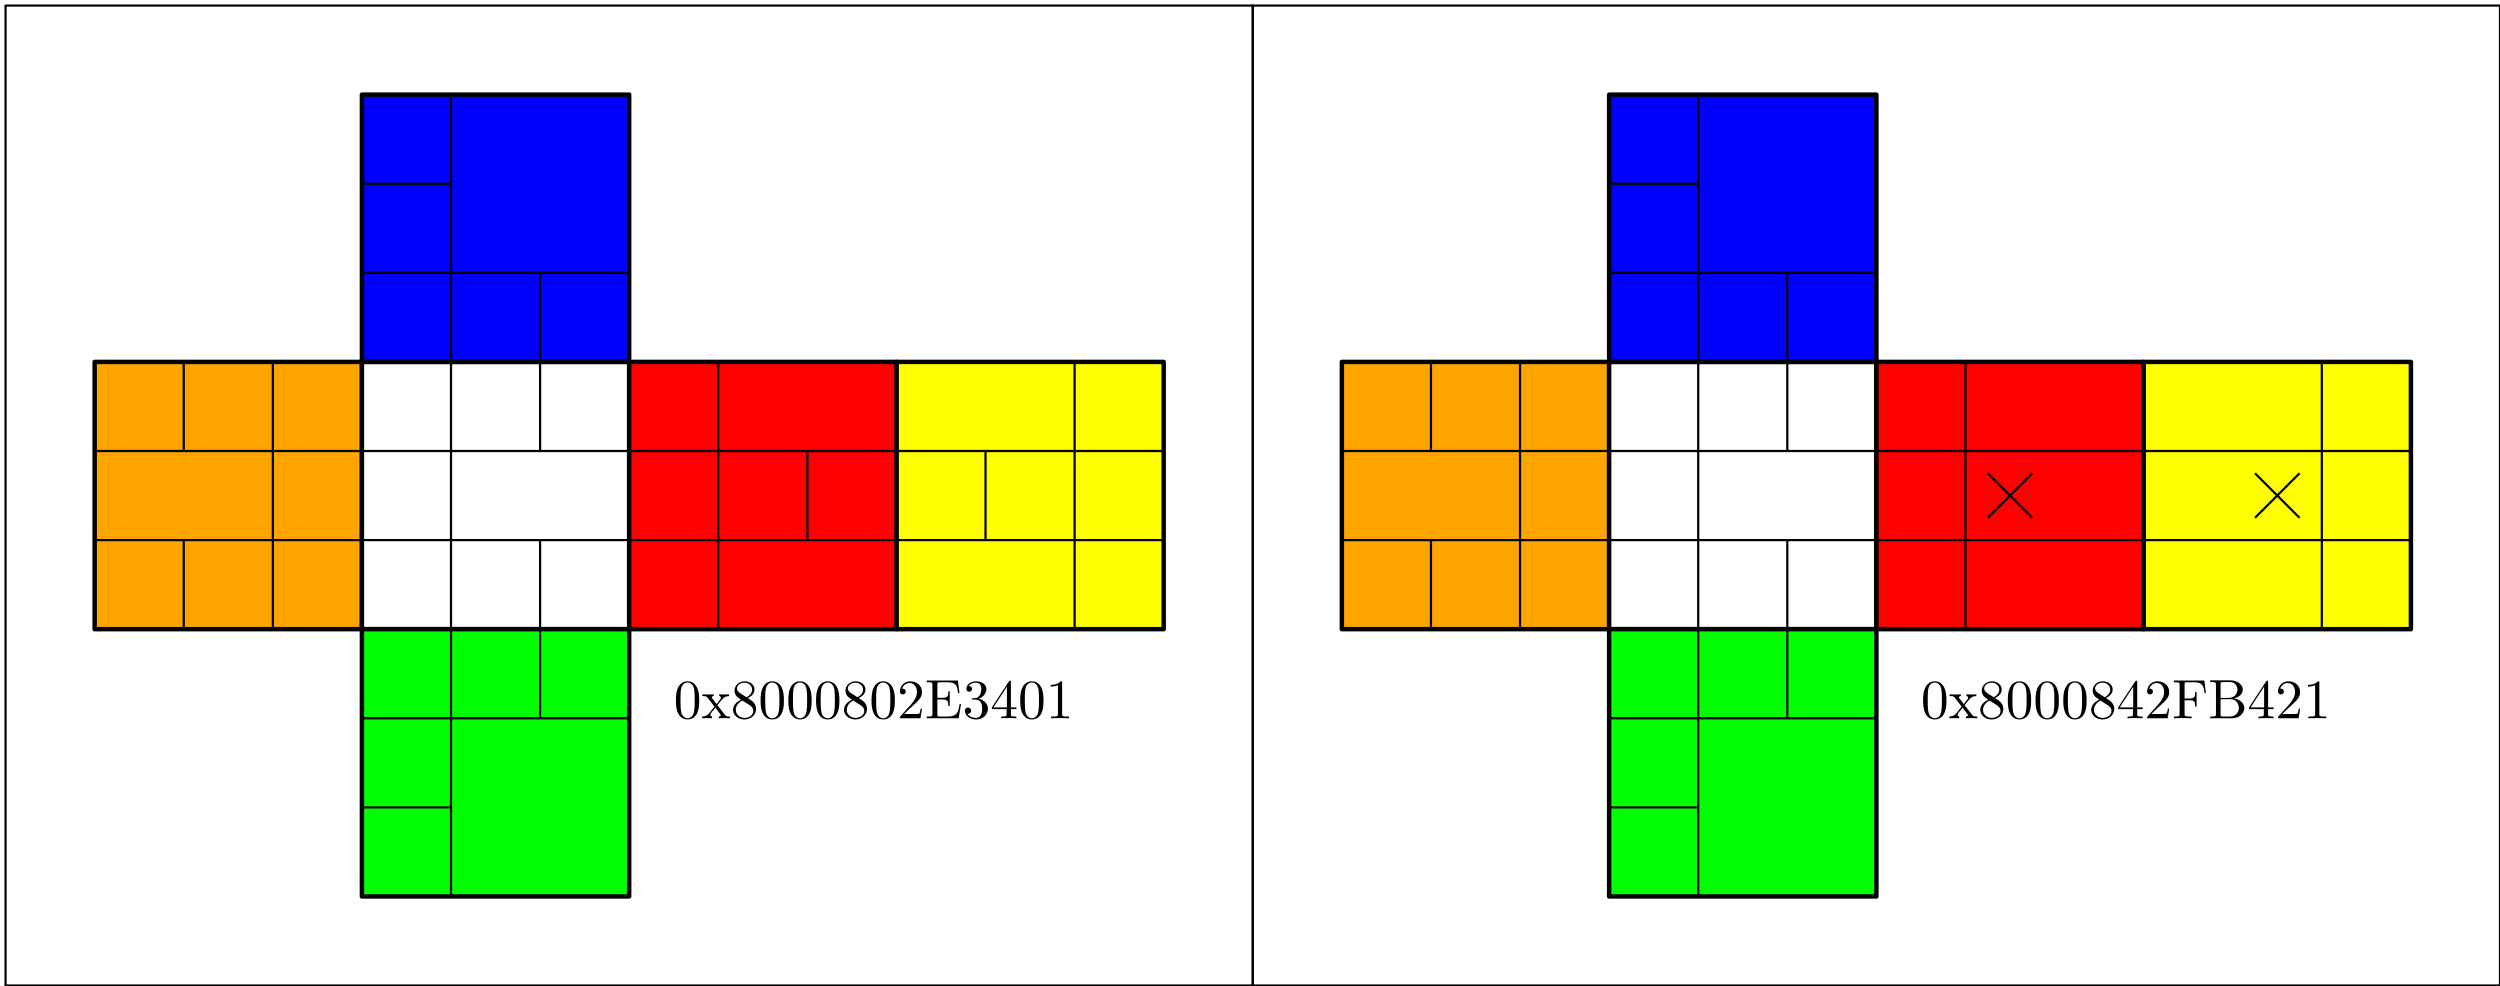
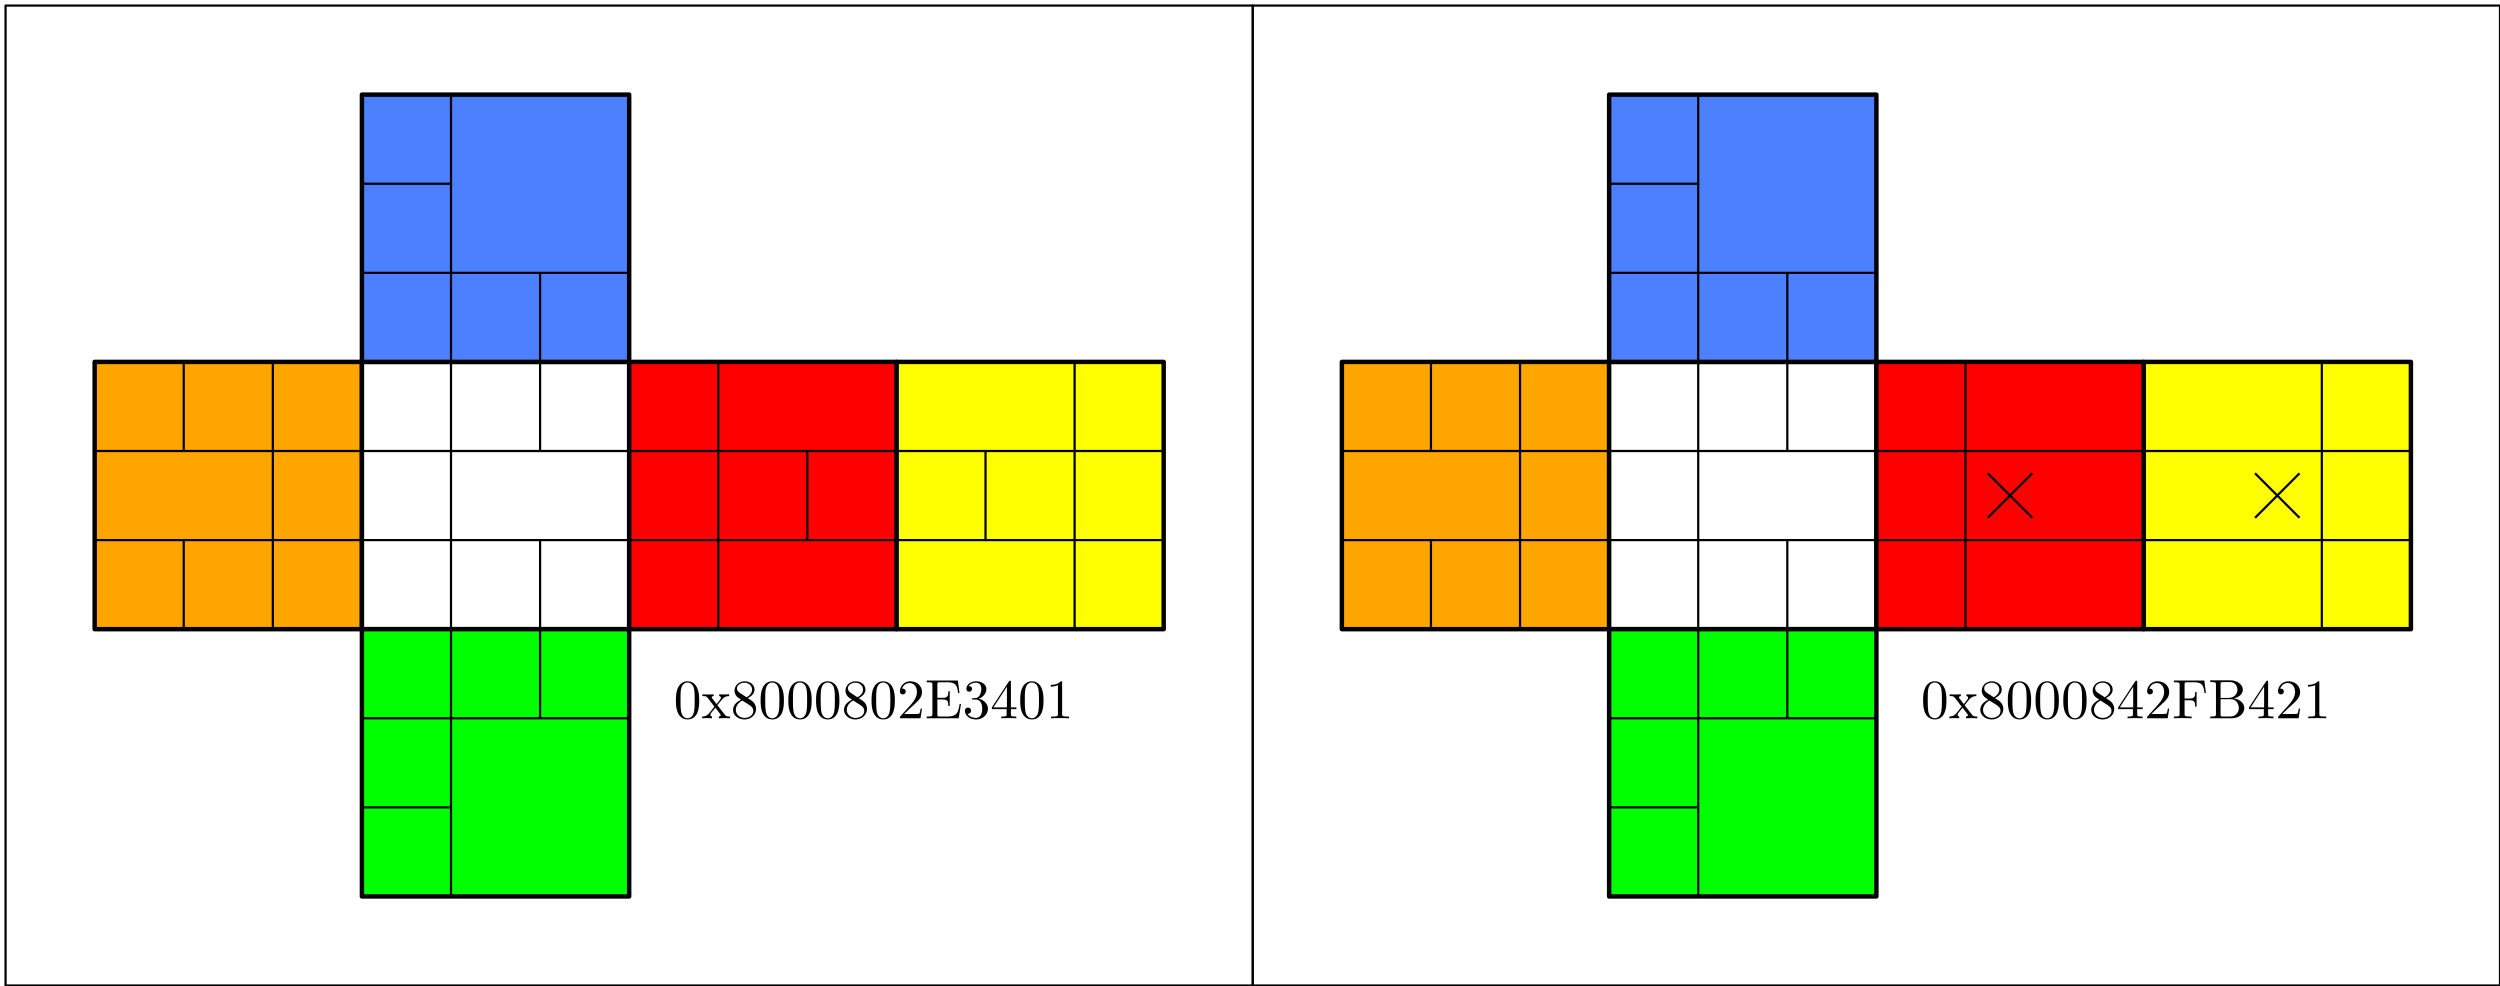
<svg xmlns="http://www.w3.org/2000/svg" xmlns:xlink="http://www.w3.org/1999/xlink" width="449pt" height="177pt" viewBox="0 0 449 177" version="1.1">
  <defs>
    <g>
      <symbol overflow="visible" id="glyph0-0">
        <path style="stroke:none;" d="" />
      </symbol>
      <symbol overflow="visible" id="glyph0-1">
        <path style="stroke:none;" d="M 4.578 -3.188 C 4.578 -3.984 4.531 -4.781 4.188 -5.516 C 3.734 -6.484 2.906 -6.641 2.5 -6.641 C 1.891 -6.641 1.172 -6.375 0.75 -5.453 C 0.438 -4.766 0.391 -3.984 0.391 -3.188 C 0.391 -2.438 0.422 -1.547 0.844 -0.781 C 1.266 0.016 2 0.219 2.484 0.219 C 3.016 0.219 3.781 0.016 4.219 -0.938 C 4.531 -1.625 4.578 -2.406 4.578 -3.188 Z M 2.484 0 C 2.094 0 1.5 -0.25 1.328 -1.203 C 1.219 -1.797 1.219 -2.719 1.219 -3.312 C 1.219 -3.953 1.219 -4.609 1.297 -5.141 C 1.484 -6.328 2.234 -6.422 2.484 -6.422 C 2.812 -6.422 3.469 -6.234 3.656 -5.25 C 3.766 -4.688 3.766 -3.938 3.766 -3.312 C 3.766 -2.562 3.766 -1.891 3.656 -1.25 C 3.5 -0.297 2.938 0 2.484 0 Z M 2.484 0 " />
      </symbol>
      <symbol overflow="visible" id="glyph0-2">
        <path style="stroke:none;" d="M 2.859 -2.344 C 3.156 -2.719 3.531 -3.203 3.781 -3.469 C 4.094 -3.828 4.5 -3.984 4.969 -3.984 L 4.969 -4.297 C 4.703 -4.281 4.406 -4.266 4.141 -4.266 C 3.844 -4.266 3.312 -4.281 3.188 -4.297 L 3.188 -3.984 C 3.406 -3.969 3.484 -3.844 3.484 -3.672 C 3.484 -3.516 3.375 -3.391 3.328 -3.328 L 2.719 -2.547 L 1.938 -3.562 C 1.844 -3.656 1.844 -3.672 1.844 -3.734 C 1.844 -3.891 2 -3.984 2.188 -3.984 L 2.188 -4.297 C 1.938 -4.281 1.281 -4.266 1.109 -4.266 C 0.906 -4.266 0.438 -4.281 0.172 -4.297 L 0.172 -3.984 C 0.875 -3.984 0.875 -3.984 1.344 -3.375 L 2.328 -2.094 L 1.391 -0.906 C 0.922 -0.328 0.328 -0.312 0.125 -0.312 L 0.125 0 C 0.375 -0.016 0.688 -0.031 0.953 -0.031 C 1.234 -0.031 1.656 -0.016 1.891 0 L 1.891 -0.312 C 1.672 -0.344 1.609 -0.469 1.609 -0.625 C 1.609 -0.844 1.891 -1.172 2.5 -1.891 L 3.266 -0.891 C 3.344 -0.781 3.469 -0.625 3.469 -0.562 C 3.469 -0.469 3.375 -0.312 3.109 -0.312 L 3.109 0 C 3.406 -0.016 3.969 -0.031 4.188 -0.031 C 4.453 -0.031 4.844 -0.016 5.141 0 L 5.141 -0.312 C 4.609 -0.312 4.422 -0.328 4.203 -0.625 Z M 2.859 -2.344 " />
      </symbol>
      <symbol overflow="visible" id="glyph0-3">
        <path style="stroke:none;" d="M 1.625 -4.562 C 1.172 -4.859 1.125 -5.188 1.125 -5.359 C 1.125 -5.969 1.781 -6.391 2.484 -6.391 C 3.203 -6.391 3.844 -5.875 3.844 -5.156 C 3.844 -4.578 3.453 -4.109 2.859 -3.766 Z M 3.078 -3.609 C 3.797 -3.984 4.281 -4.5 4.281 -5.156 C 4.281 -6.078 3.406 -6.641 2.5 -6.641 C 1.5 -6.641 0.688 -5.906 0.688 -4.969 C 0.688 -4.797 0.703 -4.344 1.125 -3.875 C 1.234 -3.766 1.609 -3.516 1.859 -3.344 C 1.281 -3.047 0.422 -2.5 0.422 -1.5 C 0.422 -0.453 1.438 0.219 2.484 0.219 C 3.609 0.219 4.562 -0.609 4.562 -1.672 C 4.562 -2.031 4.453 -2.484 4.062 -2.906 C 3.875 -3.109 3.719 -3.203 3.078 -3.609 Z M 2.078 -3.188 L 3.312 -2.406 C 3.594 -2.219 4.062 -1.922 4.062 -1.312 C 4.062 -0.578 3.312 -0.062 2.5 -0.062 C 1.641 -0.062 0.922 -0.672 0.922 -1.5 C 0.922 -2.078 1.234 -2.719 2.078 -3.188 Z M 2.078 -3.188 " />
      </symbol>
      <symbol overflow="visible" id="glyph0-4">
        <path style="stroke:none;" d="M 1.266 -0.766 L 2.328 -1.797 C 3.875 -3.172 4.469 -3.703 4.469 -4.703 C 4.469 -5.844 3.578 -6.641 2.359 -6.641 C 1.234 -6.641 0.5 -5.719 0.5 -4.828 C 0.5 -4.281 1 -4.281 1.031 -4.281 C 1.203 -4.281 1.547 -4.391 1.547 -4.812 C 1.547 -5.062 1.359 -5.328 1.016 -5.328 C 0.938 -5.328 0.922 -5.328 0.891 -5.312 C 1.109 -5.969 1.656 -6.328 2.234 -6.328 C 3.141 -6.328 3.562 -5.516 3.562 -4.703 C 3.562 -3.906 3.078 -3.125 2.516 -2.5 L 0.609 -0.375 C 0.5 -0.266 0.5 -0.234 0.5 0 L 4.203 0 L 4.469 -1.734 L 4.234 -1.734 C 4.172 -1.438 4.109 -1 4 -0.844 C 3.938 -0.766 3.281 -0.766 3.062 -0.766 Z M 1.266 -0.766 " />
      </symbol>
      <symbol overflow="visible" id="glyph0-5">
        <path style="stroke:none;" d="M 1.359 -0.781 C 1.359 -0.422 1.328 -0.312 0.562 -0.312 L 0.328 -0.312 L 0.328 0 L 6.078 0 L 6.5 -2.578 L 6.25 -2.578 C 6 -1.031 5.766 -0.312 4.062 -0.312 L 2.734 -0.312 C 2.266 -0.312 2.25 -0.375 2.25 -0.703 L 2.25 -3.375 L 3.141 -3.375 C 4.109 -3.375 4.219 -3.047 4.219 -2.203 L 4.469 -2.203 L 4.469 -4.844 L 4.219 -4.844 C 4.219 -3.984 4.109 -3.672 3.141 -3.672 L 2.25 -3.672 L 2.25 -6.078 C 2.25 -6.406 2.266 -6.469 2.734 -6.469 L 4.016 -6.469 C 5.547 -6.469 5.812 -5.922 5.969 -4.531 L 6.219 -4.531 L 5.938 -6.781 L 0.328 -6.781 L 0.328 -6.469 L 0.562 -6.469 C 1.328 -6.469 1.359 -6.359 1.359 -6 Z M 1.359 -0.781 " />
      </symbol>
      <symbol overflow="visible" id="glyph0-6">
        <path style="stroke:none;" d="M 2.891 -3.516 C 3.703 -3.781 4.281 -4.469 4.281 -5.266 C 4.281 -6.078 3.406 -6.641 2.453 -6.641 C 1.453 -6.641 0.688 -6.047 0.688 -5.281 C 0.688 -4.953 0.906 -4.766 1.203 -4.766 C 1.5 -4.766 1.703 -4.984 1.703 -5.281 C 1.703 -5.766 1.234 -5.766 1.094 -5.766 C 1.391 -6.266 2.047 -6.391 2.406 -6.391 C 2.828 -6.391 3.375 -6.172 3.375 -5.281 C 3.375 -5.156 3.344 -4.578 3.094 -4.141 C 2.797 -3.656 2.453 -3.625 2.203 -3.625 C 2.125 -3.609 1.891 -3.594 1.812 -3.594 C 1.734 -3.578 1.672 -3.562 1.672 -3.469 C 1.672 -3.359 1.734 -3.359 1.906 -3.359 L 2.344 -3.359 C 3.156 -3.359 3.531 -2.688 3.531 -1.703 C 3.531 -0.344 2.844 -0.062 2.406 -0.062 C 1.969 -0.062 1.219 -0.234 0.875 -0.812 C 1.219 -0.766 1.531 -0.984 1.531 -1.359 C 1.531 -1.719 1.266 -1.922 0.984 -1.922 C 0.734 -1.922 0.422 -1.781 0.422 -1.344 C 0.422 -0.438 1.344 0.219 2.438 0.219 C 3.656 0.219 4.562 -0.688 4.562 -1.703 C 4.562 -2.516 3.922 -3.297 2.891 -3.516 Z M 2.891 -3.516 " />
      </symbol>
      <symbol overflow="visible" id="glyph0-7">
        <path style="stroke:none;" d="M 2.938 -1.641 L 2.938 -0.781 C 2.938 -0.422 2.906 -0.312 2.172 -0.312 L 1.969 -0.312 L 1.969 0 C 2.375 -0.031 2.891 -0.031 3.312 -0.031 C 3.734 -0.031 4.25 -0.031 4.672 0 L 4.672 -0.312 L 4.453 -0.312 C 3.719 -0.312 3.703 -0.422 3.703 -0.781 L 3.703 -1.641 L 4.688 -1.641 L 4.688 -1.953 L 3.703 -1.953 L 3.703 -6.484 C 3.703 -6.688 3.703 -6.75 3.531 -6.75 C 3.453 -6.75 3.422 -6.75 3.344 -6.625 L 0.281 -1.953 L 0.281 -1.641 Z M 2.984 -1.953 L 0.562 -1.953 L 2.984 -5.672 Z M 2.984 -1.953 " />
      </symbol>
      <symbol overflow="visible" id="glyph0-8">
        <path style="stroke:none;" d="M 2.938 -6.375 C 2.938 -6.625 2.938 -6.641 2.703 -6.641 C 2.078 -6 1.203 -6 0.891 -6 L 0.891 -5.688 C 1.094 -5.688 1.672 -5.688 2.188 -5.953 L 2.188 -0.781 C 2.188 -0.422 2.156 -0.312 1.266 -0.312 L 0.953 -0.312 L 0.953 0 C 1.297 -0.031 2.156 -0.031 2.562 -0.031 C 2.953 -0.031 3.828 -0.031 4.172 0 L 4.172 -0.312 L 3.859 -0.312 C 2.953 -0.312 2.938 -0.422 2.938 -0.781 Z M 2.938 -6.375 " />
      </symbol>
      <symbol overflow="visible" id="glyph0-9">
        <path style="stroke:none;" d="M 5.797 -6.781 L 0.328 -6.781 L 0.328 -6.469 L 0.562 -6.469 C 1.328 -6.469 1.359 -6.359 1.359 -6 L 1.359 -0.781 C 1.359 -0.422 1.328 -0.312 0.562 -0.312 L 0.328 -0.312 L 0.328 0 C 0.672 -0.031 1.453 -0.031 1.844 -0.031 C 2.25 -0.031 3.156 -0.031 3.516 0 L 3.516 -0.312 L 3.188 -0.312 C 2.25 -0.312 2.25 -0.438 2.25 -0.781 L 2.25 -3.234 L 3.094 -3.234 C 4.062 -3.234 4.156 -2.922 4.156 -2.078 L 4.406 -2.078 L 4.406 -4.719 L 4.156 -4.719 C 4.156 -3.875 4.062 -3.547 3.094 -3.547 L 2.25 -3.547 L 2.25 -6.078 C 2.25 -6.406 2.266 -6.469 2.734 -6.469 L 3.922 -6.469 C 5.422 -6.469 5.672 -5.906 5.828 -4.531 L 6.078 -4.531 Z M 5.797 -6.781 " />
      </symbol>
      <symbol overflow="visible" id="glyph0-10">
        <path style="stroke:none;" d="M 2.219 -3.656 L 2.219 -6.094 C 2.219 -6.438 2.234 -6.5 2.703 -6.5 L 3.938 -6.5 C 4.906 -6.5 5.25 -5.656 5.25 -5.125 C 5.25 -4.484 4.766 -3.656 3.656 -3.656 Z M 4.562 -3.562 C 5.531 -3.75 6.219 -4.391 6.219 -5.125 C 6.219 -5.984 5.297 -6.812 4 -6.812 L 0.359 -6.812 L 0.359 -6.5 L 0.594 -6.5 C 1.359 -6.5 1.391 -6.391 1.391 -6.031 L 1.391 -0.781 C 1.391 -0.422 1.359 -0.312 0.594 -0.312 L 0.359 -0.312 L 0.359 0 L 4.266 0 C 5.594 0 6.484 -0.891 6.484 -1.828 C 6.484 -2.688 5.672 -3.438 4.562 -3.562 Z M 3.953 -0.312 L 2.703 -0.312 C 2.234 -0.312 2.219 -0.375 2.219 -0.703 L 2.219 -3.422 L 4.094 -3.422 C 5.078 -3.422 5.5 -2.5 5.5 -1.828 C 5.5 -1.125 4.969 -0.312 3.953 -0.312 Z M 3.953 -0.312 " />
      </symbol>
    </g>
  </defs>
-   <g id="surface325">
+   <g id="surface259">
    <path style="fill-rule:evenodd;fill:rgb(100%,64.7%,0%);fill-opacity:1;stroke-width:0.8;stroke-linecap:butt;stroke-linejoin:round;stroke:rgb(0%,0%,0%);stroke-opacity:1;stroke-miterlimit:10;" d="M 80 768 L 80 720 L 128 720 L 128 768 Z M 80 768 " transform="matrix(1,0,0,-1,-63,833)" />
    <path style="fill-rule:evenodd;fill:rgb(100%,100%,100%);fill-opacity:1;stroke-width:0.8;stroke-linecap:butt;stroke-linejoin:round;stroke:rgb(0%,0%,0%);stroke-opacity:1;stroke-miterlimit:10;" d="M 128 720 L 128 768 L 176 768 L 176 720 Z M 128 720 " transform="matrix(1,0,0,-1,-63,833)" />
    <path style="fill-rule:evenodd;fill:rgb(100%,100%,0%);fill-opacity:1;stroke-width:0.8;stroke-linecap:butt;stroke-linejoin:round;stroke:rgb(0%,0%,0%);stroke-opacity:1;stroke-miterlimit:10;" d="M 224 720 L 224 768 L 272 768 L 272 720 Z M 224 720 " transform="matrix(1,0,0,-1,-63,833)" />
    <path style="fill-rule:evenodd;fill:rgb(0%,100%,0%);fill-opacity:1;stroke-width:0.8;stroke-linecap:butt;stroke-linejoin:round;stroke:rgb(0%,0%,0%);stroke-opacity:1;stroke-miterlimit:10;" d="M 128 720 L 128 672 L 176 672 L 176 720 Z M 128 720 " transform="matrix(1,0,0,-1,-63,833)" />
-     <path style="fill-rule:evenodd;fill:rgb(0%,0%,100%);fill-opacity:1;stroke-width:0.8;stroke-linecap:butt;stroke-linejoin:round;stroke:rgb(0%,0%,0%);stroke-opacity:1;stroke-miterlimit:10;" d="M 128 768 L 128 816 L 176 816 L 176 768 Z M 128 768 " transform="matrix(1,0,0,-1,-63,833)" />
+     <path style="fill-rule:evenodd;fill:rgb(30%,50%,100%);fill-opacity:1;stroke-width:0.8;stroke-linecap:butt;stroke-linejoin:round;stroke:rgb(0%,0%,0%);stroke-opacity:1;stroke-miterlimit:10;" d="M 128 768 L 128 816 L 176 816 L 176 768 Z M 128 768 " transform="matrix(1,0,0,-1,-63,833)" />
    <path style="fill-rule:evenodd;fill:rgb(100%,0%,0%);fill-opacity:1;stroke-width:0.8;stroke-linecap:butt;stroke-linejoin:round;stroke:rgb(0%,0%,0%);stroke-opacity:1;stroke-miterlimit:10;" d="M 176 720 L 176 768 L 224 768 L 224 720 Z M 176 720 " transform="matrix(1,0,0,-1,-63,833)" />
    <g style="fill:rgb(0%,0%,0%);fill-opacity:1;">
      <use xlink:href="#glyph0-1" x="121" y="129" />
      <use xlink:href="#glyph0-2" x="125.981" y="129" />
      <use xlink:href="#glyph0-3" x="131.232" y="129" />
      <use xlink:href="#glyph0-1" x="136.213" y="129" />
      <use xlink:href="#glyph0-1" x="141.194" y="129" />
      <use xlink:href="#glyph0-1" x="146.175" y="129" />
      <use xlink:href="#glyph0-3" x="151.157" y="129" />
      <use xlink:href="#glyph0-1" x="156.138" y="129" />
      <use xlink:href="#glyph0-4" x="161.119" y="129" />
      <use xlink:href="#glyph0-5" x="166.101" y="129" />
      <use xlink:href="#glyph0-6" x="172.875" y="129" />
      <use xlink:href="#glyph0-7" x="177.857" y="129" />
      <use xlink:href="#glyph0-1" x="182.838" y="129" />
      <use xlink:href="#glyph0-8" x="187.819" y="129" />
    </g>
    <path style="fill:none;stroke-width:0.4;stroke-linecap:butt;stroke-linejoin:round;stroke:rgb(0%,0%,0%);stroke-opacity:1;stroke-miterlimit:10;" d="M 64 832 L 64 656 L 288 656 L 288 832 Z M 64 832 " transform="matrix(1,0,0,-1,-63,833)" />
    <path style="fill-rule:evenodd;fill:rgb(100%,64.7%,0%);fill-opacity:1;stroke-width:0.8;stroke-linecap:butt;stroke-linejoin:round;stroke:rgb(0%,0%,0%);stroke-opacity:1;stroke-miterlimit:10;" d="M 304 768 L 304 720 L 352 720 L 352 768 Z M 304 768 " transform="matrix(1,0,0,-1,-63,833)" />
    <path style="fill-rule:evenodd;fill:rgb(100%,100%,100%);fill-opacity:1;stroke-width:0.8;stroke-linecap:butt;stroke-linejoin:round;stroke:rgb(0%,0%,0%);stroke-opacity:1;stroke-miterlimit:10;" d="M 352 720 L 352 768 L 400 768 L 400 720 Z M 352 720 " transform="matrix(1,0,0,-1,-63,833)" />
    <path style="fill-rule:evenodd;fill:rgb(100%,100%,0%);fill-opacity:1;stroke-width:0.8;stroke-linecap:butt;stroke-linejoin:round;stroke:rgb(0%,0%,0%);stroke-opacity:1;stroke-miterlimit:10;" d="M 448 720 L 448 768 L 496 768 L 496 720 Z M 448 720 " transform="matrix(1,0,0,-1,-63,833)" />
    <path style="fill-rule:evenodd;fill:rgb(0%,100%,0%);fill-opacity:1;stroke-width:0.8;stroke-linecap:butt;stroke-linejoin:round;stroke:rgb(0%,0%,0%);stroke-opacity:1;stroke-miterlimit:10;" d="M 352 720 L 352 672 L 400 672 L 400 720 Z M 352 720 " transform="matrix(1,0,0,-1,-63,833)" />
-     <path style="fill-rule:evenodd;fill:rgb(0%,0%,100%);fill-opacity:1;stroke-width:0.8;stroke-linecap:butt;stroke-linejoin:round;stroke:rgb(0%,0%,0%);stroke-opacity:1;stroke-miterlimit:10;" d="M 352 768 L 352 816 L 400 816 L 400 768 Z M 352 768 " transform="matrix(1,0,0,-1,-63,833)" />
+     <path style="fill-rule:evenodd;fill:rgb(30%,50%,100%);fill-opacity:1;stroke-width:0.8;stroke-linecap:butt;stroke-linejoin:round;stroke:rgb(0%,0%,0%);stroke-opacity:1;stroke-miterlimit:10;" d="M 352 768 L 352 816 L 400 816 L 400 768 Z M 352 768 " transform="matrix(1,0,0,-1,-63,833)" />
    <path style="fill-rule:evenodd;fill:rgb(100%,0%,0%);fill-opacity:1;stroke-width:0.8;stroke-linecap:butt;stroke-linejoin:round;stroke:rgb(0%,0%,0%);stroke-opacity:1;stroke-miterlimit:10;" d="M 400 720 L 400 768 L 448 768 L 448 720 Z M 400 720 " transform="matrix(1,0,0,-1,-63,833)" />
    <g style="fill:rgb(0%,0%,0%);fill-opacity:1;">
      <use xlink:href="#glyph0-1" x="345" y="129" />
      <use xlink:href="#glyph0-2" x="349.981" y="129" />
      <use xlink:href="#glyph0-3" x="355.232" y="129" />
      <use xlink:href="#glyph0-1" x="360.213" y="129" />
      <use xlink:href="#glyph0-1" x="365.194" y="129" />
      <use xlink:href="#glyph0-1" x="370.175" y="129" />
      <use xlink:href="#glyph0-3" x="375.157" y="129" />
      <use xlink:href="#glyph0-7" x="380.138" y="129" />
      <use xlink:href="#glyph0-4" x="385.119" y="129" />
      <use xlink:href="#glyph0-9" x="390.101" y="129" />
      <use xlink:href="#glyph0-10" x="396.596" y="129" />
      <use xlink:href="#glyph0-7" x="403.65" y="129" />
      <use xlink:href="#glyph0-4" x="408.631" y="129" />
      <use xlink:href="#glyph0-8" x="413.612" y="129" />
    </g>
    <path style="fill:none;stroke-width:0.4;stroke-linecap:butt;stroke-linejoin:round;stroke:rgb(0%,0%,0%);stroke-opacity:1;stroke-miterlimit:10;" d="M 288 832 L 288 656 L 512 656 L 512 832 Z M 288 832 " transform="matrix(1,0,0,-1,-63,833)" />
    <path style="fill:none;stroke-width:0.4;stroke-linecap:butt;stroke-linejoin:round;stroke:rgb(0%,0%,0%);stroke-opacity:1;stroke-miterlimit:10;" d="M 96 768 L 96 752 " transform="matrix(1,0,0,-1,-63,833)" />
    <path style="fill:none;stroke-width:0.4;stroke-linecap:butt;stroke-linejoin:round;stroke:rgb(0%,0%,0%);stroke-opacity:1;stroke-miterlimit:10;" d="M 96 736 L 96 720 " transform="matrix(1,0,0,-1,-63,833)" />
    <path style="fill:none;stroke-width:0.4;stroke-linecap:butt;stroke-linejoin:round;stroke:rgb(0%,0%,0%);stroke-opacity:1;stroke-miterlimit:10;" d="M 112 768 L 112 720 " transform="matrix(1,0,0,-1,-63,833)" />
    <path style="fill:none;stroke-width:0.4;stroke-linecap:butt;stroke-linejoin:round;stroke:rgb(0%,0%,0%);stroke-opacity:1;stroke-miterlimit:10;" d="M 144 816 L 144 672 " transform="matrix(1,0,0,-1,-63,833)" />
    <path style="fill:none;stroke-width:0.4;stroke-linecap:butt;stroke-linejoin:round;stroke:rgb(0%,0%,0%);stroke-opacity:1;stroke-miterlimit:10;" d="M 160 784 L 160 752 " transform="matrix(1,0,0,-1,-63,833)" />
    <path style="fill:none;stroke-width:0.4;stroke-linecap:butt;stroke-linejoin:round;stroke:rgb(0%,0%,0%);stroke-opacity:1;stroke-miterlimit:10;" d="M 160 736 L 160 704 " transform="matrix(1,0,0,-1,-63,833)" />
    <path style="fill:none;stroke-width:0.4;stroke-linecap:butt;stroke-linejoin:round;stroke:rgb(0%,0%,0%);stroke-opacity:1;stroke-miterlimit:10;" d="M 176 704 L 128 704 " transform="matrix(1,0,0,-1,-63,833)" />
    <path style="fill:none;stroke-width:0.4;stroke-linecap:butt;stroke-linejoin:round;stroke:rgb(0%,0%,0%);stroke-opacity:1;stroke-miterlimit:10;" d="M 144 688 L 128 688 " transform="matrix(1,0,0,-1,-63,833)" />
    <path style="fill:none;stroke-width:0.4;stroke-linecap:butt;stroke-linejoin:round;stroke:rgb(0%,0%,0%);stroke-opacity:1;stroke-miterlimit:10;" d="M 176 784 L 128 784 " transform="matrix(1,0,0,-1,-63,833)" />
    <path style="fill:none;stroke-width:0.4;stroke-linecap:butt;stroke-linejoin:round;stroke:rgb(0%,0%,0%);stroke-opacity:1;stroke-miterlimit:10;" d="M 144 800 L 128 800 " transform="matrix(1,0,0,-1,-63,833)" />
    <path style="fill:none;stroke-width:0.4;stroke-linecap:butt;stroke-linejoin:round;stroke:rgb(0%,0%,0%);stroke-opacity:1;stroke-miterlimit:10;" d="M 192 768 L 192 720 " transform="matrix(1,0,0,-1,-63,833)" />
    <path style="fill:none;stroke-width:0.4;stroke-linecap:butt;stroke-linejoin:round;stroke:rgb(0%,0%,0%);stroke-opacity:1;stroke-miterlimit:10;" d="M 208 752 L 208 736 " transform="matrix(1,0,0,-1,-63,833)" />
    <path style="fill:none;stroke-width:0.4;stroke-linecap:butt;stroke-linejoin:round;stroke:rgb(0%,0%,0%);stroke-opacity:1;stroke-miterlimit:10;" d="M 256 768 L 256 720 " transform="matrix(1,0,0,-1,-63,833)" />
    <path style="fill:none;stroke-width:0.4;stroke-linecap:butt;stroke-linejoin:round;stroke:rgb(0%,0%,0%);stroke-opacity:1;stroke-miterlimit:10;" d="M 240 752 L 240 736 " transform="matrix(1,0,0,-1,-63,833)" />
    <path style="fill:none;stroke-width:0.4;stroke-linecap:butt;stroke-linejoin:round;stroke:rgb(0%,0%,0%);stroke-opacity:1;stroke-miterlimit:10;" d="M 80 752 L 272 752 " transform="matrix(1,0,0,-1,-63,833)" />
    <path style="fill:none;stroke-width:0.4;stroke-linecap:butt;stroke-linejoin:round;stroke:rgb(0%,0%,0%);stroke-opacity:1;stroke-miterlimit:10;" d="M 272 736 L 80 736 " transform="matrix(1,0,0,-1,-63,833)" />
    <path style="fill:none;stroke-width:0.4;stroke-linecap:butt;stroke-linejoin:round;stroke:rgb(0%,0%,0%);stroke-opacity:1;stroke-miterlimit:10;" d="M 304 752 L 496 752 " transform="matrix(1,0,0,-1,-63,833)" />
    <path style="fill:none;stroke-width:0.4;stroke-linecap:butt;stroke-linejoin:round;stroke:rgb(0%,0%,0%);stroke-opacity:1;stroke-miterlimit:10;" d="M 304 736 L 496 736 " transform="matrix(1,0,0,-1,-63,833)" />
    <path style="fill:none;stroke-width:0.4;stroke-linecap:butt;stroke-linejoin:round;stroke:rgb(0%,0%,0%);stroke-opacity:1;stroke-miterlimit:10;" d="M 336 768 L 336 720 " transform="matrix(1,0,0,-1,-63,833)" />
    <path style="fill:none;stroke-width:0.4;stroke-linecap:butt;stroke-linejoin:round;stroke:rgb(0%,0%,0%);stroke-opacity:1;stroke-miterlimit:10;" d="M 320 768 L 320 752 " transform="matrix(1,0,0,-1,-63,833)" />
    <path style="fill:none;stroke-width:0.4;stroke-linecap:butt;stroke-linejoin:round;stroke:rgb(0%,0%,0%);stroke-opacity:1;stroke-miterlimit:10;" d="M 320 736 L 320 720 " transform="matrix(1,0,0,-1,-63,833)" />
    <path style="fill:none;stroke-width:0.4;stroke-linecap:butt;stroke-linejoin:round;stroke:rgb(0%,0%,0%);stroke-opacity:1;stroke-miterlimit:10;" d="M 368 816 L 368 672 " transform="matrix(1,0,0,-1,-63,833)" />
    <path style="fill:none;stroke-width:0.4;stroke-linecap:butt;stroke-linejoin:round;stroke:rgb(0%,0%,0%);stroke-opacity:1;stroke-miterlimit:10;" d="M 352 704 L 400 704 " transform="matrix(1,0,0,-1,-63,833)" />
    <path style="fill:none;stroke-width:0.4;stroke-linecap:butt;stroke-linejoin:round;stroke:rgb(0%,0%,0%);stroke-opacity:1;stroke-miterlimit:10;" d="M 352 784 L 400 784 " transform="matrix(1,0,0,-1,-63,833)" />
    <path style="fill:none;stroke-width:0.4;stroke-linecap:butt;stroke-linejoin:round;stroke:rgb(0%,0%,0%);stroke-opacity:1;stroke-miterlimit:10;" d="M 352 800 L 368 800 " transform="matrix(1,0,0,-1,-63,833)" />
    <path style="fill:none;stroke-width:0.4;stroke-linecap:butt;stroke-linejoin:round;stroke:rgb(0%,0%,0%);stroke-opacity:1;stroke-miterlimit:10;" d="M 352 688 L 368 688 " transform="matrix(1,0,0,-1,-63,833)" />
    <path style="fill:none;stroke-width:0.4;stroke-linecap:butt;stroke-linejoin:round;stroke:rgb(0%,0%,0%);stroke-opacity:1;stroke-miterlimit:10;" d="M 384 784 L 384 752 " transform="matrix(1,0,0,-1,-63,833)" />
    <path style="fill:none;stroke-width:0.4;stroke-linecap:butt;stroke-linejoin:round;stroke:rgb(0%,0%,0%);stroke-opacity:1;stroke-miterlimit:10;" d="M 384 736 L 384 704 " transform="matrix(1,0,0,-1,-63,833)" />
    <path style="fill:none;stroke-width:0.4;stroke-linecap:butt;stroke-linejoin:round;stroke:rgb(0%,0%,0%);stroke-opacity:1;stroke-miterlimit:10;" d="M 416 768 L 416 720 " transform="matrix(1,0,0,-1,-63,833)" />
    <path style="fill:none;stroke-width:0.4;stroke-linecap:butt;stroke-linejoin:round;stroke:rgb(0%,0%,0%);stroke-opacity:1;stroke-miterlimit:10;" d="M 480 768 L 480 720 " transform="matrix(1,0,0,-1,-63,833)" />
    <path style="fill:none;stroke-width:0.4;stroke-linecap:butt;stroke-linejoin:round;stroke:rgb(0%,0%,0%);stroke-opacity:1;stroke-miterlimit:10;" d="M 420 748 L 428 740 " transform="matrix(1,0,0,-1,-63,833)" />
    <path style="fill:none;stroke-width:0.4;stroke-linecap:butt;stroke-linejoin:round;stroke:rgb(0%,0%,0%);stroke-opacity:1;stroke-miterlimit:10;" d="M 420 740 L 428 748 " transform="matrix(1,0,0,-1,-63,833)" />
    <path style="fill:none;stroke-width:0.4;stroke-linecap:butt;stroke-linejoin:round;stroke:rgb(0%,0%,0%);stroke-opacity:1;stroke-miterlimit:10;" d="M 468 748 L 476 740 " transform="matrix(1,0,0,-1,-63,833)" />
    <path style="fill:none;stroke-width:0.4;stroke-linecap:butt;stroke-linejoin:round;stroke:rgb(0%,0%,0%);stroke-opacity:1;stroke-miterlimit:10;" d="M 468 740 L 476 748 " transform="matrix(1,0,0,-1,-63,833)" />
  </g>
</svg>
